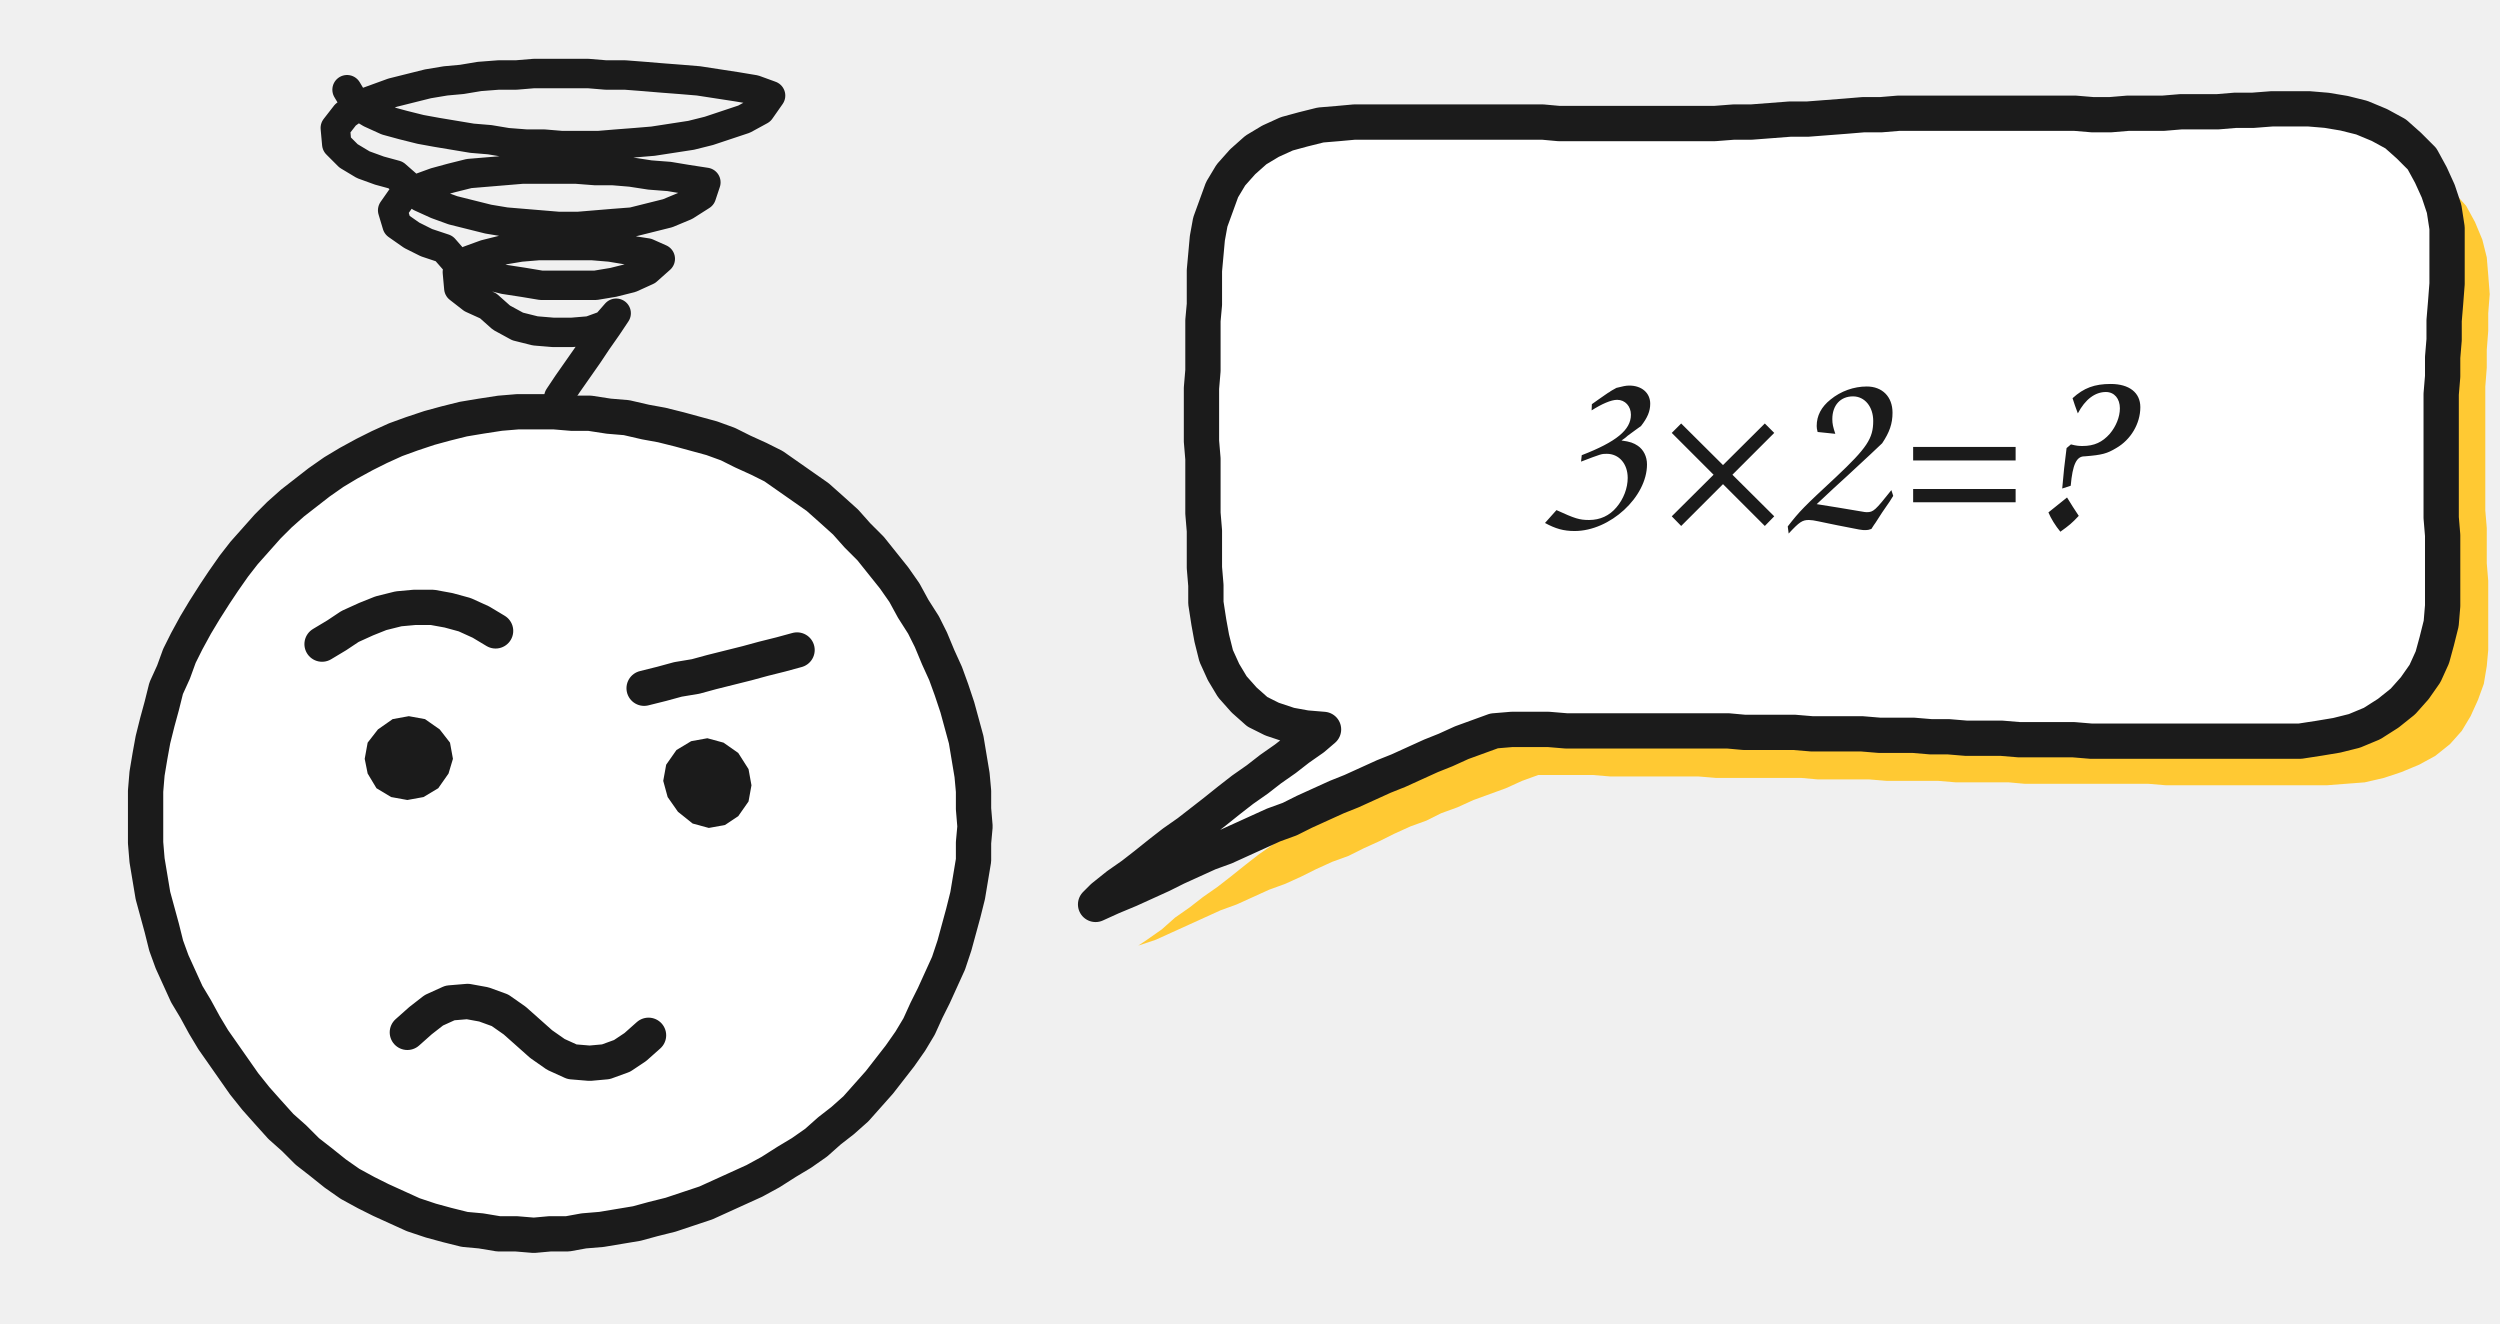
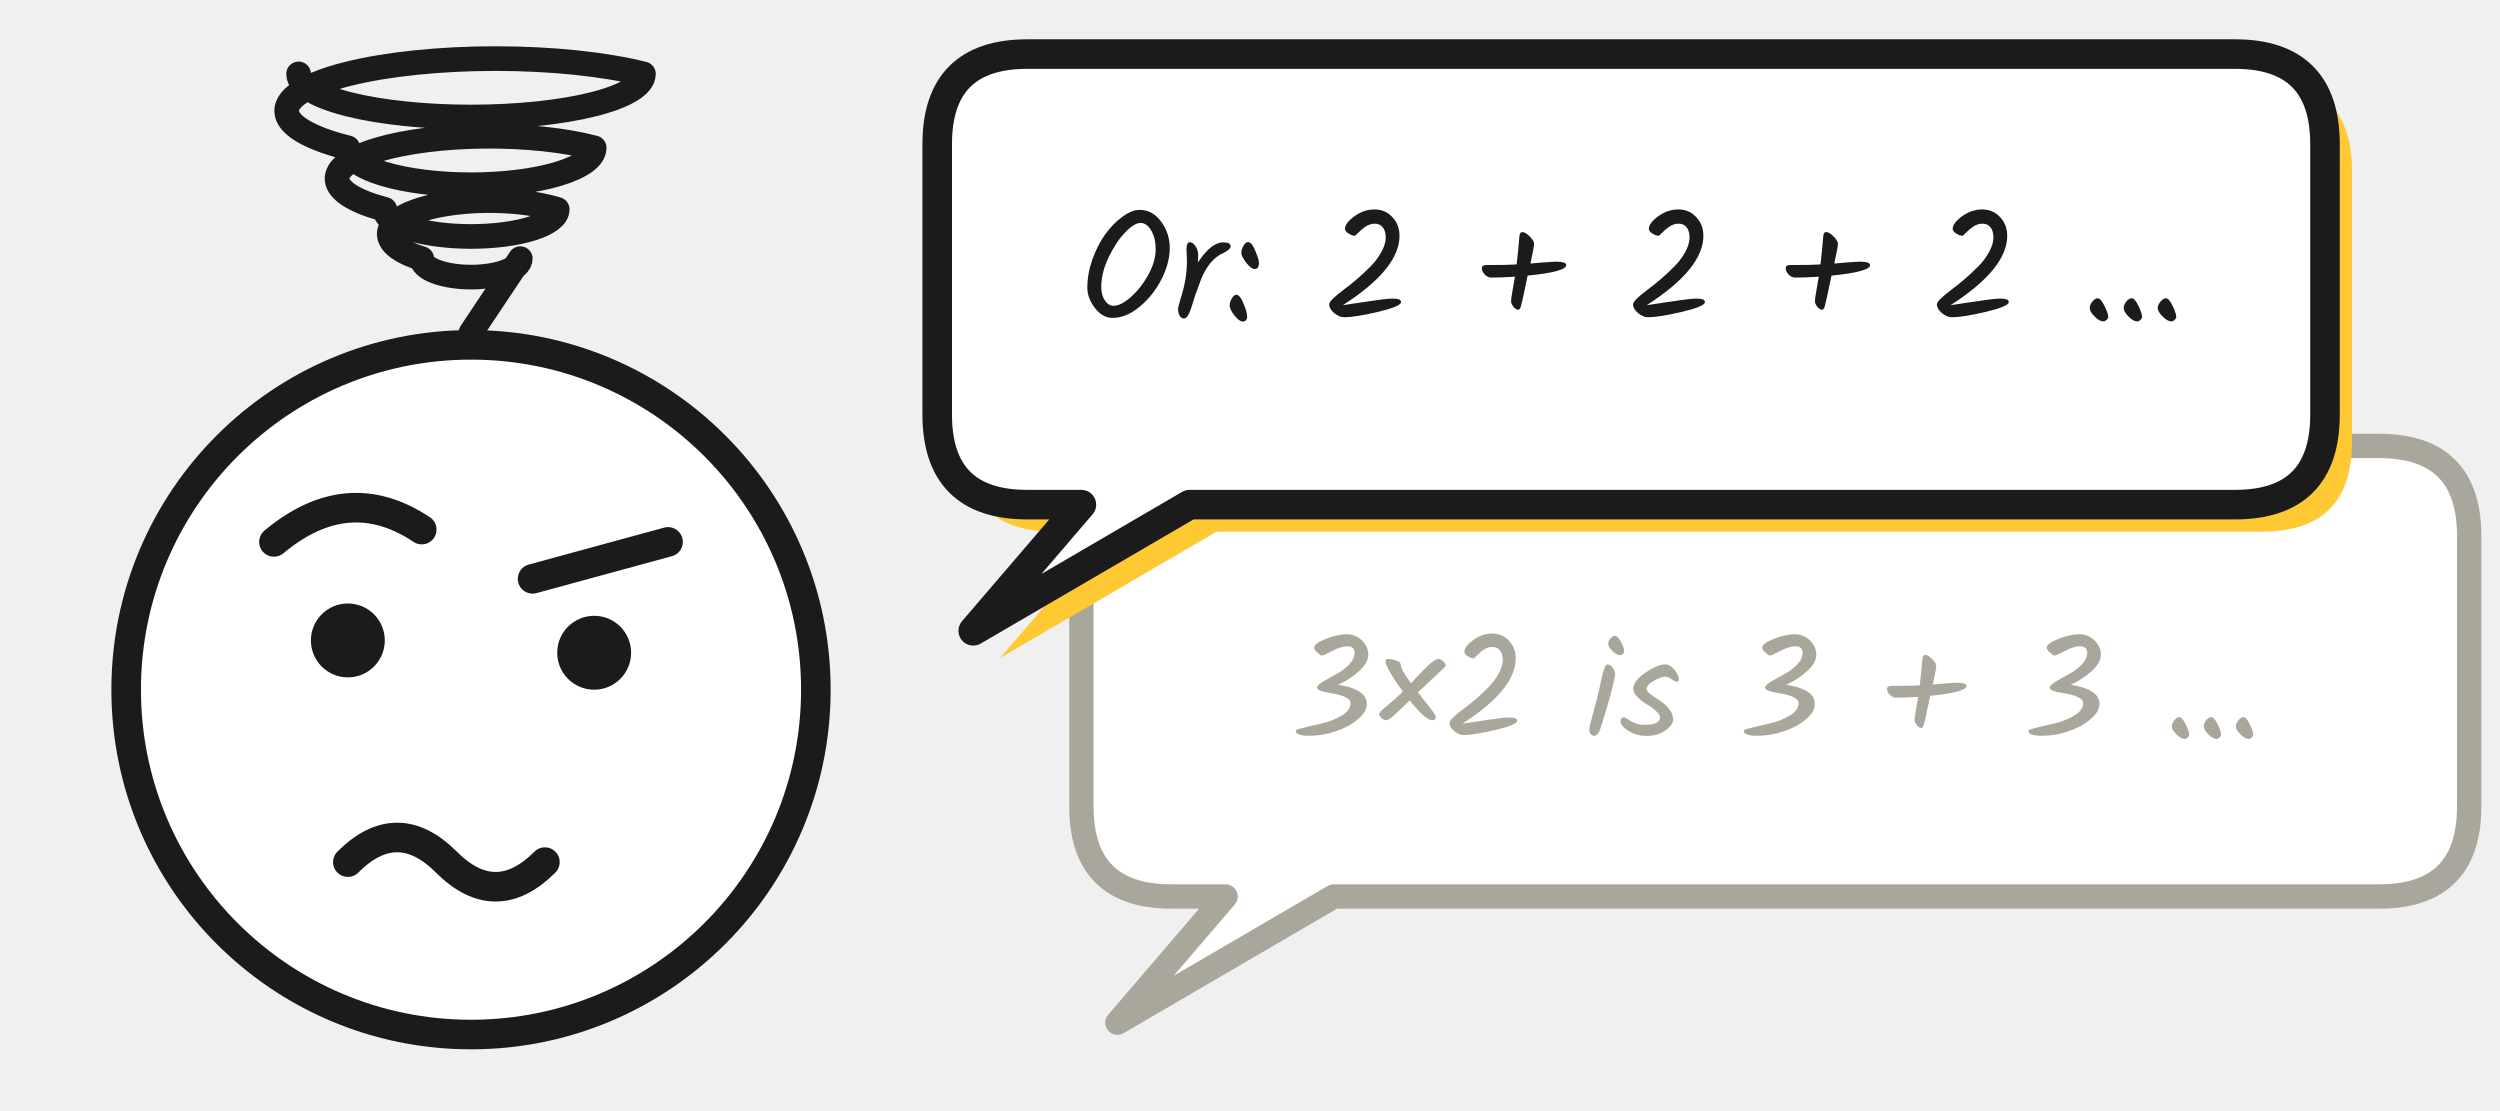
- <svg xmlns="http://www.w3.org/2000/svg" viewBox="0 0 170 90" width="170" height="90">
-   <g>
-     <path fill="none" stroke="#1B1B1B" stroke-width="2" stroke-linecap="round" stroke-linejoin="round" d="M23.6 6.1L24.2 7.1 25.2 7.7 26.3 8.2 27.4 8.5 28.6 8.8 29.7 9 30.9 9.2 32.1 9.4 33.3 9.5 34.5 9.7 35.8 9.8 37 9.8 38.2 9.9 39.5 9.9 40.7 9.9 41.9 9.8 43.2 9.7 44.4 9.6 45.7 9.4 47 9.2 48.2 8.9 49.4 8.5 50.6 8.1 51.7 7.5 52.4 6.5 51.3 6.1 50.1 5.9 48.8 5.7 47.5 5.5 46.3 5.4 45 5.3 43.8 5.2 42.5 5.1 41.2 5.1 40 5 38.8 5 37.5 5 36.3 5 35.1 5.1 33.9 5.1 32.6 5.2 31.4 5.4 30.3 5.5 29.1 5.7 27.9 6 26.7 6.3 25.6 6.7 24.5 7.1 23.5 7.8 22.8 8.7 22.9 9.8 23.7 10.6 24.7 11.2 25.8 11.6 26.9 11.9 27.7 12.6 28.6 13.4 29.7 13.9 30.8 14.3 32 14.6 33.2 14.9 34.4 15.1 35.6 15.2 36.8 15.3 38 15.4 39.3 15.4 40.5 15.3 41.7 15.2 43 15.1 44.2 14.8 45.4 14.5 46.6 14 47.7 13.3 48 12.4 46.7 12.2 45.5 12 44.2 11.9 42.9 11.7 41.7 11.6 40.5 11.6 39.2 11.5 38 11.5 36.8 11.5 35.5 11.5 34.3 11.6 33.1 11.7 31.9 11.8 30.7 12.1 29.6 12.4 28.5 12.8 27.4 13.3 26.7 14.3 27 15.3 28 16 29 16.5 30.2 16.9 30.9 17.7 32 18.3 33.1 18.7 34.3 19 35.6 19.2 36.8 19.4 38 19.4 39.3 19.4 40.5 19.4 41.7 19.2 42.9 18.9 44 18.4 44.9 17.6 44 17.2 42.7 17 41.5 16.8 40.3 16.7 39 16.7 37.8 16.7 36.6 16.7 35.4 16.8 34.2 17 33 17.3 31.9 17.7 31.1 18.5 31.2 19.6 32.1 20.3 33.2 20.8 34.1 21.6 35.2 22.2 36.4 22.5 37.6 22.6 38.9 22.6 40.1 22.5 41.2 22.1 41.9 21.3 41.3 22.2 40.6 23.2 40 24.1 39.3 25.1 38.6 26.1 38 27" />
-     <path fill="#FFFFFF" stroke="#1B1B1B" stroke-width="2.4" stroke-linecap="round" stroke-linejoin="round" d="M66.3 56.2L66.2 57.3 66.2 58.5 66 59.7 65.8 60.9 65.5 62.1 65.2 63.2 64.9 64.3 64.5 65.5 64 66.6 63.5 67.7 63 68.7 62.5 69.8 61.9 70.8 61.2 71.8 60.5 72.7 59.8 73.6 59 74.5 58.2 75.4 57.3 76.2 56.4 76.9 55.5 77.7 54.5 78.4 53.5 79 52.4 79.7 51.3 80.3 50.2 80.8 49.1 81.3 48 81.8 46.8 82.2 45.6 82.6 44.4 82.9 43.3 83.2 42.1 83.4 40.9 83.6 39.7 83.7 38.6 83.9 37.4 83.9 36.3 84 35.1 83.9 33.9 83.9 32.7 83.7 31.6 83.6 30.4 83.3 29.3 83 28.1 82.6 27 82.1 25.9 81.6 24.9 81.1 23.8 80.5 22.8 79.8 21.8 79 20.9 78.3 20 77.4 19.1 76.6 18.2 75.6 17.4 74.7 16.6 73.7 15.9 72.7 15.2 71.7 14.5 70.7 13.9 69.7 13.3 68.6 12.7 67.6 12.2 66.5 11.7 65.4 11.3 64.3 11 63.1 10.7 62 10.4 60.9 10.2 59.7 10 58.5 9.9 57.3 9.9 56.1 9.9 55 9.9 53.8 10 52.6 10.2 51.4 10.4 50.3 10.7 49.1 11 48 11.3 46.8 11.8 45.7 12.2 44.6 12.7 43.6 13.3 42.5 13.9 41.5 14.6 40.4 15.2 39.5 15.9 38.5 16.6 37.6 17.4 36.7 18.2 35.8 19 35 19.9 34.2 20.8 33.5 21.7 32.8 22.7 32.1 23.7 31.5 24.8 30.9 25.8 30.4 26.9 29.9 28 29.5 29.2 29.1 30.3 28.8 31.5 28.5 32.7 28.3 34 28.1 35.2 28 36.4 28 37.7 28 38.9 28.1 40.1 28.1 41.4 28.3 42.6 28.4 43.9 28.7 45 28.9 46.2 29.2 47.3 29.5 48.4 29.8 49.5 30.2 50.5 30.7 51.6 31.2 52.6 31.7 53.6 32.4 54.6 33.1 55.6 33.8 56.5 34.6 57.5 35.5 58.3 36.4 59.2 37.3 60 38.3 60.8 39.3 61.5 40.3 62.1 41.4 62.8 42.5 63.3 43.5 63.8 44.7 64.3 45.8 64.7 46.9 65.1 48.1 65.4 49.2 65.7 50.3 65.9 51.5 66.1 52.7 66.2 53.8 66.2 55Z" />
-     <path fill="none" stroke="#1B1B1B" stroke-width="2.4" stroke-linecap="round" stroke-linejoin="round" d="M21.9 43.8L22.9 43.2 23.8 42.6 24.9 42.1 25.9 41.7 27.1 41.4 28.2 41.3 29.4 41.3 30.5 41.5 31.6 41.8 32.7 42.3 33.7 42.9M43.8 46.8L45 46.5 46.1 46.2 47.3 46 48.4 45.7 49.6 45.4 50.8 45.1 51.9 44.8 53.1 44.5 54.2 44.2" />
-     <path fill="#1B1B1B" d="M30.8 51.6L30.5 52.6 29.8 53.6 28.8 54.2 27.7 54.4 26.6 54.2 25.6 53.6 25 52.6 24.8 51.6 25 50.5 25.7 49.6 26.7 48.9 27.8 48.7 28.9 48.9 29.9 49.6 30.6 50.5Z" />
-     <path fill="#1B1B1B" d="M51.1 53.4L50.9 54.5 50.2 55.5 49.3 56.1 48.2 56.3 47.1 56 46.1 55.2 45.4 54.2 45.1 53.1 45.3 52 46 51 47 50.4 48.1 50.2 49.2 50.5 50.2 51.2 50.9 52.3Z" />
-     <path fill="none" stroke="#1B1B1B" stroke-width="2.4" stroke-linecap="round" stroke-linejoin="round" d="M27.7 70.2L28.6 69.4 29.5 68.7 30.6 68.2 31.8 68.1 32.9 68.3 34 68.7 35 69.4 35.9 70.2 36.8 71 37.8 71.7 38.9 72.2 40.1 72.3 41.2 72.2 42.3 71.8 43.2 71.2 44.1 70.4" />
-     <g transform="translate(3 3)">
-       <path fill="#FFC933" d="M92 8.2L93.1 8.2 94.3 8.2 95.5 8.2 96.7 8.2 97.9 8.2 99 8.2 100.2 8.2 101.4 8.3 102.5 8.3 103.7 8.3 104.9 8.4 106 8.4 107.2 8.5 108.4 8.5 109.5 8.5 110.7 8.5 111.9 8.5 113.2 8.5 114.4 8.4 115.7 8.3 116.9 8.2 118.2 8.2 119.5 8.1 120.7 8 122 7.9 123.2 7.8 124.5 7.7 125.7 7.7 126.9 7.7 128.1 7.7 129.3 7.7 130.4 7.7 131.6 7.7 132.8 7.8 134 7.8 135.2 7.9 136.4 7.9 137.6 7.9 138.8 7.9 140 7.9 141.2 7.9 142.4 7.9 143.6 7.8 144.9 7.8 146.1 7.7 147.3 7.6 148.5 7.6 149.8 7.5 151 7.5 152.3 7.4 153.5 7.4 154.7 7.4 156 7.4 157.2 7.4 158.4 7.5 159.6 7.8 160.8 8.1 161.9 8.6 163 9.2 163.9 10.1 164.7 11 165.3 12.1 165.8 13.3 166.1 14.5 166.2 15.7 166.3 17 166.2 18.3 166.2 19.5 166.1 20.8 166.1 22 166 23.3 166 24.5 166 25.7 166 26.9 166 28.1 166 29.3 166 30.5 166 31.7 166.1 32.9 166.1 34.1 166.1 35.3 166.2 36.5 166.2 37.6 166.2 38.8 166.2 40 166.2 41.2 166.1 42.3 165.9 43.5 165.5 44.6 165 45.7 164.4 46.7 163.6 47.6 162.6 48.4 161.5 49 160.3 49.5 159.1 49.9 157.8 50.2 156.5 50.3 155.2 50.4 154 50.4 152.7 50.4 151.5 50.4 150.3 50.4 149.1 50.4 147.9 50.4 146.7 50.4 145.5 50.4 144.3 50.4 143.1 50.3 141.9 50.3 140.7 50.3 139.5 50.3 138.3 50.3 137.1 50.3 135.9 50.3 134.7 50.3 133.6 50.2 132.4 50.2 131.2 50.2 130 50.2 128.8 50.1 127.6 50.1 126.4 50.1 125.3 50.1 124.1 50 122.9 50 121.8 50 120.6 50 119.5 49.9 118.3 49.9 117.2 49.9 116 49.9 114.9 49.9 113.7 49.9 112.5 49.8 111.3 49.8 110.1 49.8 108.9 49.8 107.7 49.8 106.5 49.8 105.3 49.7 104 49.7 102.8 49.7 101.6 49.7 100.5 50.1 99.4 50.6 98.3 51 97.2 51.4 96.1 51.9 95 52.3 94 52.8 92.9 53.2 91.8 53.7 90.8 54.2 89.7 54.7 88.7 55.2 87.6 55.6 86.5 56.1 85.5 56.6 84.4 57.1 83.3 57.5 82.2 58 81.1 58.5 80 58.9 78.9 59.4 77.8 59.9 76.7 60.4 75.6 60.9 74.4 61.3 75 60.9 76 60.2 76.9 59.4 77.9 58.7 78.8 58 79.8 57.3 80.7 56.6 81.7 55.8 82.6 55.1 83.6 54.4 84.5 53.7 85.5 53 86.4 52.2 87.3 51.5 88.3 50.8 89.2 50.1 89.9 49.5 88.8 49.4 87.6 49.2 86.5 48.8 85.5 48.3 84.6 47.5 83.8 46.6 83.2 45.6 82.8 44.5 82.5 43.4 82.2 42.2 82.1 41.1 82 39.8 82 38.6 81.9 37.4 81.9 36.2 81.9 35 81.8 33.7 81.8 32.5 81.8 31.3 81.8 30.1 81.8 28.9 81.8 27.6 81.8 26.4 81.8 25.2 81.8 24 81.8 22.9 81.8 21.7 81.8 20.5 81.8 19.4 81.8 18.3 81.9 17.1 82 16 82.2 14.9 82.5 13.8 83 12.8 83.6 11.8 84.4 10.9 85.3 10.1 86.3 9.5 87.4 9 88.5 8.6 89.6 8.4 90.8 8.2Z" />
-     </g>
-     <path fill="#FFFFFF" stroke="#1B1B1B" stroke-width="2.4" stroke-linecap="round" stroke-linejoin="round" d="M92.1 8.3L93.3 8.3 94.4 8.3 95.6 8.3 96.7 8.3 97.9 8.3 99.1 8.3 100.3 8.3 101.4 8.3 102.6 8.3 103.7 8.3 104.9 8.3 106 8.4 107.2 8.4 108.3 8.4 109.4 8.4 110.6 8.4 111.8 8.4 113 8.4 114.2 8.4 115.4 8.4 116.6 8.4 117.9 8.3 119.1 8.3 120.4 8.2 121.7 8.1 122.9 8.1 124.2 8 125.5 7.9 126.7 7.8 127.9 7.8 129.1 7.7 130.3 7.7 131.5 7.7 132.7 7.7 133.9 7.7 135.1 7.7 136.3 7.7 137.5 7.7 138.7 7.7 139.9 7.7 141.1 7.7 142.3 7.8 143.5 7.8 144.7 7.7 145.9 7.7 147.1 7.7 148.3 7.6 149.5 7.6 150.8 7.6 152 7.5 153.2 7.5 154.5 7.4 155.7 7.4 157 7.4 158.2 7.5 159.4 7.7 160.6 8 161.8 8.5 162.9 9.1 163.8 9.9 164.7 10.8 165.3 11.9 165.8 13 166.2 14.2 166.4 15.5 166.4 16.8 166.4 18 166.4 19.3 166.3 20.6 166.2 21.8 166.2 23.1 166.1 24.3 166.1 25.6 166 26.8 166 28 166 29.2 166 30.4 166 31.6 166 32.8 166 34 166 35.2 166.1 36.4 166.1 37.7 166.1 38.9 166.1 40 166.1 41.2 166 42.4 165.7 43.6 165.4 44.7 164.9 45.8 164.2 46.8 163.4 47.7 162.4 48.5 161.3 49.2 160.1 49.7 158.9 50 157.7 50.2 156.4 50.4 155.2 50.4 154 50.4 152.8 50.4 151.6 50.4 150.4 50.4 149.2 50.4 148.1 50.4 146.9 50.4 145.7 50.4 144.5 50.4 143.4 50.4 142.2 50.4 141 50.3 139.8 50.3 138.5 50.3 137.3 50.3 136.1 50.2 134.9 50.2 133.7 50.2 132.5 50.1 131.3 50.1 130.1 50 128.9 50 127.8 50 126.6 49.9 125.4 49.9 124.3 49.9 123.2 49.9 122 49.8 120.9 49.8 119.8 49.8 118.6 49.8 117.5 49.7 116.3 49.7 115.1 49.7 113.9 49.7 112.7 49.7 111.5 49.7 110.2 49.7 109 49.7 107.8 49.7 106.5 49.7 105.3 49.6 104.1 49.6 102.8 49.6 101.6 49.7 100.5 50.1 99.4 50.5 98.3 51 97.3 51.4 96.2 51.9 95.1 52.4 94.1 52.8 93 53.3 91.9 53.8 90.9 54.2 89.8 54.7 88.7 55.2 87.7 55.7 86.6 56.1 85.5 56.6 84.4 57.1 83.3 57.6 82.2 58 81.1 58.5 80 59 79 59.5 77.9 60 76.8 60.5 75.6 61 74.5 61.5 75 61 76 60.2 77 59.5 77.9 58.8 78.9 58 79.8 57.3 80.8 56.6 81.7 55.9 82.6 55.2 83.6 54.4 84.5 53.7 85.5 53 86.4 52.3 87.4 51.6 88.3 50.9 89.3 50.2 90 49.6 88.8 49.5 87.7 49.3 86.5 48.9 85.5 48.4 84.6 47.6 83.8 46.7 83.2 45.7 82.7 44.6 82.4 43.4 82.2 42.3 82 41 82 39.8 81.9 38.6 81.9 37.4 81.9 36.1 81.8 34.9 81.8 33.7 81.8 32.4 81.8 31.2 81.7 30 81.7 28.8 81.7 27.6 81.7 26.4 81.8 25.2 81.8 24.1 81.8 22.9 81.8 21.8 81.9 20.7 81.9 19.5 81.9 18.4 82 17.3 82.1 16.2 82.3 15.1 82.7 14 83.1 12.9 83.7 11.9 84.5 11 85.4 10.2 86.4 9.6 87.5 9.1 88.6 8.8 89.8 8.5 91 8.4Z" />
-   </g>
-   <text x="124" y="36" text-anchor="middle" fill="#1B1B1B" style="font-family: 'Segoe Print', 'Bradley Hand', 'Marker Felt', 'Comic Sans MS', cursive; font-size: 17px;">3×2=?</text>
+ <svg xmlns="http://www.w3.org/2000/svg" width="430" height="191" viewBox="0 0 430 191" fill="none">
+   <path d="M51.357 12.71C51.357 14.677 54.482 16.563 60.044 17.953C65.605 19.343 73.148 20.125 81.014 20.125C88.879 20.125 96.423 19.343 101.984 17.953C107.546 16.563 110.671 14.677 110.671 12.71C103.929 11.025 94.785 10.078 85.251 10.078C75.716 10.078 66.572 11.025 59.831 12.71C53.089 14.396 49.301 16.682 49.301 19.066C49.301 21.449 53.089 23.735 59.831 25.421C59.831 27.106 62.062 28.722 66.035 29.914C70.008 31.106 75.396 31.776 81.014 31.776C86.632 31.776 92.02 31.106 95.993 29.914C99.965 28.722 102.197 27.106 102.197 25.421C99.694 24.764 96.749 24.25 93.531 23.91C90.313 23.569 86.885 23.408 83.442 23.435C76.49 23.49 69.902 24.31 65.126 25.715C60.351 27.119 57.78 28.993 57.978 30.924C58.177 32.855 61.129 34.686 66.186 36.012C66.186 37.248 67.748 38.434 70.529 39.307C73.309 40.181 77.081 40.672 81.014 40.672C84.947 40.672 88.718 40.181 91.499 39.307C94.28 38.434 95.842 37.248 95.842 36.012C92.471 34.982 88.011 34.441 83.442 34.507C78.874 34.573 74.571 35.242 71.481 36.365C68.391 37.489 66.767 38.976 66.966 40.498C67.164 42.021 69.17 43.456 72.541 44.486C72.541 45.328 73.433 46.136 75.022 46.732C76.611 47.328 78.767 47.663 81.014 47.663C83.261 47.663 85.416 47.328 87.005 46.732C88.594 46.136 89.487 45.328 89.487 44.486C86.663 48.722 83.838 52.959 81.014 57.196" stroke="#1B1B1B" stroke-width="4.239" stroke-linecap="round" stroke-linejoin="round" />
+   <path d="M81.013 177.94C113.771 177.94 140.327 151.385 140.327 118.627C140.327 85.869 113.771 59.313 81.013 59.313C48.256 59.313 21.7 85.869 21.7 118.627C21.7 151.385 48.256 177.94 81.013 177.94Z" fill="white" stroke="#1B1B1B" stroke-width="5.087" stroke-linecap="round" stroke-linejoin="round" />
+   <path d="M47.12 93.207C55.594 86.145 64.067 85.439 72.54 91.088M91.605 99.561L114.907 93.207" stroke="#1B1B1B" stroke-width="5.087" stroke-linecap="round" stroke-linejoin="round" />
+   <path d="M59.83 116.509C63.34 116.509 66.185 113.664 66.185 110.154C66.185 106.644 63.34 103.799 59.83 103.799C56.32 103.799 53.475 106.644 53.475 110.154C53.475 113.664 56.32 116.509 59.83 116.509Z" fill="#1B1B1B" />
+   <path d="M102.197 118.628C105.707 118.628 108.552 115.783 108.552 112.273C108.552 108.763 105.707 105.918 102.197 105.918C98.687 105.918 95.842 108.763 95.842 112.273C95.842 115.783 98.687 118.628 102.197 118.628Z" fill="#1B1B1B" />
+   <path d="M59.83 148.284C65.479 142.635 71.128 142.635 76.777 148.284C82.426 153.932 88.075 153.932 93.724 148.284" stroke="#1B1B1B" stroke-width="5.087" stroke-linecap="round" stroke-linejoin="round" />
+   <path d="M201.5 76.7H409.2C419.533 76.7 424.7 81.867 424.7 92.2V138.7C424.7 149.034 419.533 154.2 409.2 154.2H229.4L192.2 175.9L210.8 154.2H201.5C191.167 154.2 186 149.034 186 138.7V92.2C186 81.867 191.167 76.7 201.5 76.7Z" fill="white" stroke="#A9A69C" stroke-width="4.185" stroke-linejoin="round" />
+   <path d="M230.16 117.799C231.664 117.997 232.863 118.369 233.756 118.915C234.649 119.461 235.095 120.188 235.095 121.097C235.095 121.99 234.566 122.875 233.508 123.751C232.466 124.627 231.193 125.313 229.689 125.809C228.201 126.305 226.688 126.553 225.15 126.553C223.629 126.553 222.869 126.272 222.869 125.71C222.869 125.561 223.356 125.371 224.332 125.14C225.324 124.892 226.407 124.636 227.581 124.371C228.754 124.09 229.829 123.652 230.805 123.057C231.797 122.445 232.293 121.742 232.293 120.949C232.293 120.519 231.995 120.172 231.4 119.907C230.805 119.626 230.143 119.428 229.416 119.312C227.498 119.031 226.539 118.7 226.539 118.32C226.539 118.188 226.564 118.088 226.613 118.022C226.746 117.791 227.167 117.468 227.878 117.055C228.589 116.642 229.308 116.237 230.036 115.84C230.78 115.443 231.458 114.922 232.069 114.277C232.681 113.633 232.987 112.98 232.987 112.318C232.987 111.541 232.565 111.153 231.722 111.153C231.044 111.153 230.185 111.425 229.143 111.971C228.101 112.5 227.506 112.765 227.357 112.765C227.225 112.765 226.969 112.591 226.589 112.244C226.208 111.88 226.018 111.607 226.018 111.425C226.018 110.929 226.688 110.417 228.027 109.888C229.383 109.359 230.581 109.094 231.623 109.094C232.665 109.094 233.541 109.45 234.252 110.161C234.979 110.872 235.343 111.69 235.343 112.616C235.343 113.525 234.822 114.459 233.781 115.418C232.739 116.361 231.532 117.154 230.16 117.799ZM248.668 114.451C248.668 114.55 248.453 114.806 248.023 115.22C247.593 115.617 246.94 116.22 246.064 117.03C245.204 117.824 244.477 118.51 243.881 119.089C244.113 119.386 244.41 119.766 244.774 120.229C245.138 120.676 245.427 121.04 245.642 121.321C245.857 121.602 246.08 121.891 246.312 122.189C246.742 122.767 246.957 123.148 246.957 123.329C246.957 123.693 246.75 123.875 246.337 123.875C245.576 123.875 244.286 122.742 242.468 120.477C240.566 122.329 239.45 123.362 239.12 123.577C238.806 123.776 238.549 123.875 238.351 123.875C238.153 123.875 237.913 123.751 237.632 123.503C237.351 123.238 237.21 123.024 237.21 122.858C237.21 122.676 237.367 122.445 237.681 122.164C238.012 121.866 238.541 121.412 239.269 120.8C240.013 120.172 240.69 119.56 241.302 118.965C240.459 117.824 239.748 116.757 239.169 115.765C238.591 114.773 238.301 114.12 238.301 113.806C238.301 113.492 238.45 113.335 238.748 113.335C239.211 113.335 239.69 113.434 240.186 113.633C240.682 113.814 240.93 114.038 240.93 114.302C240.93 114.864 241.517 115.939 242.691 117.526C244.51 115.542 245.717 114.327 246.312 113.881C246.791 113.517 247.155 113.335 247.403 113.335C247.651 113.335 247.924 113.467 248.221 113.732C248.519 113.98 248.668 114.22 248.668 114.451ZM254.032 124.098C255.321 123.9 256.445 123.734 257.404 123.602C258.38 123.47 259.091 123.404 259.537 123.404C260 123.404 260.347 123.445 260.579 123.528C260.827 123.594 260.951 123.743 260.951 123.974C260.951 124.437 259.702 124.966 257.206 125.561C254.726 126.14 252.907 126.429 251.75 126.429C251.237 126.429 250.7 126.206 250.138 125.76C249.592 125.297 249.32 124.817 249.32 124.321C249.32 123.925 250.113 123.131 251.7 121.941C253.188 120.849 254.652 119.576 256.09 118.121C256.768 117.427 257.33 116.666 257.776 115.84C258.239 114.997 258.471 114.228 258.471 113.533C258.471 112.822 258.314 112.269 258 111.872C257.685 111.475 257.256 111.277 256.71 111.277C256.164 111.277 255.652 111.442 255.172 111.773C254.693 112.103 254.304 112.434 254.007 112.765C253.709 113.079 253.519 113.236 253.436 113.236C253.155 113.236 252.825 113.112 252.444 112.864C252.064 112.616 251.874 112.368 251.874 112.12C251.874 111.508 252.378 110.83 253.387 110.086C254.412 109.342 255.503 108.97 256.66 108.97C257.818 108.97 258.777 109.384 259.537 110.21C260.314 111.02 260.703 112.029 260.703 113.236C260.703 116.807 257.644 120.552 251.527 124.47C251.924 124.421 252.758 124.297 254.032 124.098ZM276.61 110.756C276.61 110.425 276.742 110.111 277.007 109.813C277.271 109.516 277.536 109.367 277.8 109.367C278.081 109.367 278.412 109.706 278.792 110.384C279.173 111.045 279.363 111.599 279.363 112.045C279.363 112.211 279.288 112.36 279.14 112.492C278.991 112.624 278.834 112.69 278.668 112.69C278.272 112.69 277.825 112.45 277.329 111.971C276.85 111.492 276.61 111.086 276.61 110.756ZM276.486 114.277C276.8 114.277 277.098 114.468 277.379 114.848C277.66 115.228 277.8 115.6 277.8 115.964C277.8 116.328 277.561 117.419 277.081 119.237C276.602 121.04 275.998 123.065 275.271 125.313C274.99 126.14 274.634 126.553 274.204 126.553C273.973 126.553 273.775 126.462 273.609 126.281C273.444 126.082 273.361 125.867 273.361 125.636C273.361 125.388 273.419 125.008 273.535 124.495C273.667 123.966 273.849 123.272 274.08 122.412C274.328 121.536 274.519 120.825 274.651 120.279C274.8 119.733 274.948 119.122 275.097 118.444C275.246 117.749 275.362 117.196 275.444 116.782C275.544 116.352 275.651 115.922 275.767 115.493C275.998 114.682 276.238 114.277 276.486 114.277ZM286.438 114.277C287 114.277 287.529 114.592 288.025 115.22C288.521 115.832 288.769 116.369 288.769 116.832C288.769 117.113 288.637 117.253 288.372 117.253C288.19 117.253 287.909 117.113 287.529 116.832C287.149 116.534 286.76 116.385 286.363 116.385C285.967 116.385 285.338 116.617 284.479 117.08C283.635 117.543 283.214 118.03 283.214 118.543C283.214 118.923 283.974 119.576 285.495 120.502C286.074 120.866 286.595 121.337 287.058 121.916C287.537 122.478 287.777 123.09 287.777 123.751C287.777 124.396 287.322 125.032 286.413 125.661C285.52 126.272 284.47 126.578 283.263 126.578C282.073 126.578 281.015 126.289 280.089 125.71C279.18 125.132 278.725 124.586 278.725 124.073C278.725 123.858 278.775 123.693 278.874 123.577C278.99 123.445 279.13 123.379 279.295 123.379C279.461 123.379 279.692 123.486 279.99 123.701C280.883 124.346 281.808 124.669 282.767 124.669C283.743 124.669 284.446 124.561 284.875 124.346C285.305 124.115 285.52 123.817 285.52 123.453C285.52 123.073 285.28 122.676 284.801 122.263C284.322 121.833 283.792 121.453 283.214 121.122C282.652 120.792 282.131 120.386 281.651 119.907C281.172 119.428 280.932 118.94 280.932 118.444C280.932 117.568 281.618 116.658 282.991 115.716C284.379 114.757 285.528 114.277 286.438 114.277ZM307.224 117.799C308.728 117.997 309.927 118.369 310.82 118.915C311.713 119.461 312.159 120.188 312.159 121.097C312.159 121.99 311.63 122.875 310.572 123.751C309.53 124.627 308.257 125.313 306.753 125.809C305.265 126.305 303.752 126.553 302.214 126.553C300.693 126.553 299.933 126.272 299.933 125.71C299.933 125.561 300.42 125.371 301.396 125.14C302.388 124.892 303.471 124.636 304.645 124.371C305.819 124.09 306.893 123.652 307.869 123.057C308.861 122.445 309.357 121.742 309.357 120.949C309.357 120.519 309.059 120.172 308.464 119.907C307.869 119.626 307.207 119.428 306.48 119.312C304.562 119.031 303.603 118.7 303.603 118.32C303.603 118.188 303.628 118.088 303.677 118.022C303.81 117.791 304.231 117.468 304.942 117.055C305.653 116.642 306.372 116.237 307.1 115.84C307.844 115.443 308.522 114.922 309.133 114.277C309.745 113.633 310.051 112.98 310.051 112.318C310.051 111.541 309.629 111.153 308.786 111.153C308.108 111.153 307.249 111.425 306.207 111.971C305.165 112.5 304.57 112.765 304.421 112.765C304.289 112.765 304.033 112.591 303.653 112.244C303.272 111.88 303.082 111.607 303.082 111.425C303.082 110.929 303.752 110.417 305.091 109.888C306.447 109.359 307.645 109.094 308.687 109.094C309.729 109.094 310.605 109.45 311.316 110.161C312.043 110.872 312.407 111.69 312.407 112.616C312.407 113.525 311.886 114.459 310.845 115.418C309.803 116.361 308.596 117.154 307.224 117.799ZM338.24 117.973C338.24 118.7 336.157 119.27 331.991 119.684C331.379 122.643 331.015 124.305 330.899 124.669C330.784 125.032 330.635 125.214 330.453 125.214C330.221 125.214 329.973 125.057 329.709 124.743C329.444 124.412 329.312 124.123 329.312 123.875C329.312 123.61 329.337 123.338 329.387 123.057C329.436 122.759 329.511 122.313 329.61 121.717C329.725 121.106 329.833 120.486 329.932 119.857C328.51 119.957 327.237 120.006 326.113 120.006C325.716 120.006 325.361 119.841 325.047 119.51C324.732 119.18 324.575 118.841 324.575 118.493C324.575 118.146 324.807 117.973 325.27 117.973C327.717 117.973 329.362 117.94 330.205 117.873C330.354 116.633 330.503 115.137 330.651 113.385C330.668 112.889 330.833 112.641 331.147 112.641C331.461 112.641 331.85 112.872 332.313 113.335C332.792 113.798 333.032 114.203 333.032 114.55C333.032 114.881 332.834 115.939 332.437 117.725C334.785 117.526 336.149 117.427 336.529 117.427C337.67 117.427 338.24 117.609 338.24 117.973ZM356.17 117.799C357.674 117.997 358.873 118.369 359.766 118.915C360.659 119.461 361.105 120.188 361.105 121.097C361.105 121.99 360.576 122.875 359.518 123.751C358.476 124.627 357.203 125.313 355.699 125.809C354.211 126.305 352.698 126.553 351.16 126.553C349.639 126.553 348.879 126.272 348.879 125.71C348.879 125.561 349.366 125.371 350.342 125.14C351.334 124.892 352.417 124.636 353.591 124.371C354.765 124.09 355.839 123.652 356.815 123.057C357.807 122.445 358.303 121.742 358.303 120.949C358.303 120.519 358.005 120.172 357.41 119.907C356.815 119.626 356.153 119.428 355.426 119.312C353.508 119.031 352.549 118.7 352.549 118.32C352.549 118.188 352.574 118.088 352.624 118.022C352.756 117.791 353.177 117.468 353.888 117.055C354.599 116.642 355.318 116.237 356.046 115.84C356.79 115.443 357.468 114.922 358.08 114.277C358.691 113.633 358.997 112.98 358.997 112.318C358.997 111.541 358.576 111.153 357.732 111.153C357.054 111.153 356.195 111.425 355.153 111.971C354.112 112.5 353.516 112.765 353.368 112.765C353.235 112.765 352.979 112.591 352.599 112.244C352.218 111.88 352.028 111.607 352.028 111.425C352.028 110.929 352.698 110.417 354.037 109.888C355.393 109.359 356.592 109.094 357.633 109.094C358.675 109.094 359.551 109.45 360.262 110.161C360.989 110.872 361.353 111.69 361.353 112.616C361.353 113.525 360.832 114.459 359.791 115.418C358.749 116.361 357.542 117.154 356.17 117.799ZM386.765 127.099C386.351 127.099 385.88 126.834 385.351 126.305C384.822 125.76 384.557 125.313 384.557 124.966C384.557 124.602 384.706 124.247 385.004 123.9C385.301 123.536 385.599 123.354 385.897 123.354C386.211 123.354 386.566 123.759 386.963 124.569C387.36 125.38 387.558 125.991 387.558 126.405C387.558 126.537 387.467 126.686 387.285 126.851C387.12 127.016 386.946 127.099 386.765 127.099ZM381.234 127.099C380.821 127.099 380.35 126.834 379.821 126.305C379.308 125.76 379.052 125.305 379.052 124.941C379.052 124.578 379.192 124.222 379.473 123.875C379.754 123.528 380.052 123.354 380.366 123.354C380.68 123.354 381.036 123.759 381.433 124.569C381.829 125.38 382.028 125.991 382.028 126.405C382.028 126.537 381.937 126.686 381.755 126.851C381.59 127.016 381.416 127.099 381.234 127.099ZM375.753 127.099C375.34 127.099 374.869 126.834 374.34 126.305C373.811 125.76 373.546 125.313 373.546 124.966C373.546 124.602 373.687 124.247 373.968 123.9C374.265 123.536 374.563 123.354 374.861 123.354C375.175 123.354 375.53 123.759 375.927 124.569C376.34 125.38 376.547 125.991 376.547 126.405C376.547 126.537 376.456 126.686 376.274 126.851C376.092 127.016 375.919 127.099 375.753 127.099Z" fill="#A9A69C" />
+   <path d="M181.35 13.95H389.05C399.383 13.95 404.55 19.117 404.55 29.45V75.95C404.55 86.284 399.383 91.45 389.05 91.45H209.25L172.05 113.15L190.65 91.45H181.35C171.017 91.45 165.85 86.284 165.85 75.95V29.45C165.85 19.117 171.017 13.95 181.35 13.95Z" fill="#FFC933" />
+   <path d="M176.7 9.3H384.4C394.733 9.3 399.9 14.466 399.9 24.8V71.3C399.9 81.633 394.733 86.8 384.4 86.8H204.6L167.4 108.5L186 86.8H176.7C166.367 86.8 161.2 81.633 161.2 71.3V24.8C161.2 14.466 166.367 9.3 176.7 9.3Z" fill="white" stroke="#1B1B1B" stroke-width="5.084" stroke-linejoin="round" />
+   <path d="M194.556 51.041C195.716 50.004 196.708 48.731 197.534 47.22C198.36 45.692 198.772 44.251 198.772 42.899C198.772 41.546 198.509 40.448 197.982 39.605C197.472 38.762 196.866 38.34 196.164 38.34C195.461 38.34 194.583 38.885 193.529 39.974C192.475 41.063 191.526 42.495 190.683 44.269C189.84 46.026 189.418 47.712 189.418 49.328C189.418 50.294 189.629 51.085 190.05 51.7C190.472 52.297 190.964 52.595 191.526 52.595C192.404 52.595 193.414 52.077 194.556 51.041ZM191.368 54.677C190.209 54.677 189.19 54.106 188.311 52.964C187.451 51.822 187.02 50.663 187.02 49.486C187.02 47.888 187.31 46.263 187.89 44.611C188.487 42.96 189.225 41.52 190.103 40.29C190.999 39.06 191.983 38.059 193.054 37.286C194.126 36.495 195.118 36.1 196.032 36.1C197.508 36.1 198.737 36.777 199.721 38.129C200.705 39.464 201.197 40.975 201.197 42.661C201.197 44.348 200.731 46.122 199.8 47.984C198.869 49.829 197.622 51.41 196.058 52.727C194.512 54.027 192.949 54.677 191.368 54.677ZM204.155 44.875L204.076 42.899C204.076 42.073 204.269 41.66 204.656 41.66C204.99 41.66 205.306 41.88 205.604 42.319C205.921 42.74 206.079 43.25 206.079 43.847C206.079 44.427 206.061 44.866 206.026 45.165C207.554 42.846 209.004 41.687 210.374 41.687C211.234 41.687 211.665 41.897 211.665 42.319C211.665 42.53 211.568 42.723 211.375 42.899C211.182 43.074 210.874 43.276 210.453 43.505C209.522 43.909 208.731 44.532 208.081 45.376C207.449 46.201 206.931 47.141 206.527 48.195C206.123 49.249 205.798 50.136 205.552 50.856C205.323 51.577 205.148 52.139 205.025 52.543C204.902 52.947 204.761 53.342 204.603 53.728C204.322 54.431 203.997 54.782 203.628 54.782C203.329 54.782 203.084 54.616 202.89 54.282C202.715 53.931 202.627 53.597 202.627 53.281C202.627 52.947 202.776 52.297 203.075 51.331C203.795 49.117 204.155 46.965 204.155 44.875ZM215.803 46.271C215.399 46.271 214.916 45.911 214.354 45.191C213.792 44.471 213.511 43.909 213.511 43.505C213.511 43.083 213.634 42.67 213.88 42.266C214.143 41.845 214.398 41.634 214.644 41.634C215.083 41.634 215.505 42.135 215.909 43.136C216.33 44.137 216.541 44.831 216.541 45.217C216.541 45.92 216.295 46.271 215.803 46.271ZM213.774 55.309C213.37 55.309 212.887 54.958 212.325 54.255C211.781 53.553 211.508 52.991 211.508 52.569C211.508 52.148 211.631 51.735 211.877 51.331C212.123 50.909 212.378 50.698 212.641 50.698C213.063 50.698 213.476 51.199 213.88 52.2C214.301 53.184 214.512 53.966 214.512 54.545C214.512 54.739 214.442 54.914 214.301 55.072C214.161 55.23 213.985 55.309 213.774 55.309ZM233.628 52.095C234.998 51.884 236.193 51.708 237.212 51.568C238.248 51.427 239.003 51.357 239.478 51.357C239.97 51.357 240.338 51.401 240.584 51.489C240.848 51.559 240.98 51.717 240.98 51.963C240.98 52.455 239.653 53.017 237.001 53.649C234.366 54.264 232.433 54.572 231.204 54.572C230.659 54.572 230.088 54.334 229.491 53.86C228.911 53.368 228.622 52.859 228.622 52.332C228.622 51.91 229.465 51.067 231.151 49.802C232.732 48.643 234.287 47.29 235.815 45.744C236.535 45.007 237.133 44.199 237.607 43.32C238.099 42.424 238.345 41.608 238.345 40.87C238.345 40.114 238.178 39.526 237.844 39.104C237.51 38.683 237.054 38.472 236.474 38.472C235.894 38.472 235.35 38.648 234.84 38.999C234.331 39.35 233.918 39.702 233.602 40.053C233.285 40.387 233.083 40.553 232.996 40.553C232.697 40.553 232.346 40.422 231.942 40.158C231.538 39.895 231.336 39.631 231.336 39.368C231.336 38.718 231.871 37.998 232.943 37.207C234.032 36.416 235.191 36.021 236.421 36.021C237.651 36.021 238.67 36.46 239.478 37.339C240.303 38.2 240.716 39.271 240.716 40.553C240.716 44.348 237.466 48.327 230.967 52.49C231.388 52.437 232.275 52.306 233.628 52.095ZM269.396 45.586C269.396 46.359 267.183 46.965 262.756 47.404C262.106 50.549 261.719 52.314 261.596 52.701C261.474 53.087 261.315 53.281 261.122 53.281C260.876 53.281 260.613 53.114 260.332 52.78C260.051 52.428 259.91 52.121 259.91 51.858C259.91 51.577 259.936 51.287 259.989 50.988C260.042 50.672 260.121 50.197 260.226 49.565C260.349 48.915 260.463 48.256 260.569 47.589C259.058 47.694 257.705 47.747 256.511 47.747C256.089 47.747 255.712 47.571 255.378 47.22C255.044 46.869 254.877 46.508 254.877 46.14C254.877 45.771 255.123 45.586 255.615 45.586C258.215 45.586 259.963 45.551 260.859 45.481C261.017 44.163 261.175 42.574 261.333 40.712C261.351 40.185 261.526 39.921 261.86 39.921C262.194 39.921 262.607 40.167 263.098 40.659C263.608 41.151 263.863 41.581 263.863 41.95C263.863 42.301 263.652 43.426 263.23 45.323C265.725 45.112 267.174 45.007 267.578 45.007C268.79 45.007 269.396 45.2 269.396 45.586ZM285.891 52.095C287.261 51.884 288.455 51.708 289.474 51.568C290.511 51.427 291.266 51.357 291.74 51.357C292.232 51.357 292.601 51.401 292.847 51.489C293.11 51.559 293.242 51.717 293.242 51.963C293.242 52.455 291.916 53.017 289.263 53.649C286.628 54.264 284.696 54.572 283.466 54.572C282.922 54.572 282.351 54.334 281.754 53.86C281.174 53.368 280.884 52.859 280.884 52.332C280.884 51.91 281.727 51.067 283.414 49.802C284.995 48.643 286.549 47.29 288.078 45.744C288.798 45.007 289.395 44.199 289.869 43.32C290.361 42.424 290.607 41.608 290.607 40.87C290.607 40.114 290.44 39.526 290.107 39.104C289.773 38.683 289.316 38.472 288.736 38.472C288.157 38.472 287.612 38.648 287.103 38.999C286.593 39.35 286.18 39.702 285.864 40.053C285.548 40.387 285.346 40.553 285.258 40.553C284.96 40.553 284.608 40.422 284.204 40.158C283.8 39.895 283.598 39.631 283.598 39.368C283.598 38.718 284.134 37.998 285.205 37.207C286.295 36.416 287.454 36.021 288.684 36.021C289.913 36.021 290.932 36.46 291.74 37.339C292.566 38.2 292.979 39.271 292.979 40.553C292.979 44.348 289.729 48.327 283.229 52.49C283.651 52.437 284.538 52.306 285.891 52.095ZM321.659 45.586C321.659 46.359 319.445 46.965 315.018 47.404C314.368 50.549 313.982 52.314 313.859 52.701C313.736 53.087 313.578 53.281 313.385 53.281C313.139 53.281 312.875 53.114 312.594 52.78C312.313 52.428 312.173 52.121 312.173 51.858C312.173 51.577 312.199 51.287 312.252 50.988C312.304 50.672 312.383 50.197 312.489 49.565C312.612 48.915 312.726 48.256 312.831 47.589C311.321 47.694 309.968 47.747 308.773 47.747C308.352 47.747 307.974 47.571 307.64 47.22C307.307 46.869 307.14 46.508 307.14 46.14C307.14 45.771 307.386 45.586 307.878 45.586C310.477 45.586 312.225 45.551 313.121 45.481C313.279 44.163 313.437 42.574 313.596 40.712C313.613 40.185 313.789 39.921 314.123 39.921C314.456 39.921 314.869 40.167 315.361 40.659C315.87 41.151 316.125 41.581 316.125 41.95C316.125 42.301 315.914 43.426 315.493 45.323C317.987 45.112 319.436 45.007 319.84 45.007C321.053 45.007 321.659 45.2 321.659 45.586ZM338.153 52.095C339.523 51.884 340.718 51.708 341.737 51.568C342.773 51.427 343.529 51.357 344.003 51.357C344.495 51.357 344.864 51.401 345.11 51.489C345.373 51.559 345.505 51.717 345.505 51.963C345.505 52.455 344.178 53.017 341.526 53.649C338.891 54.264 336.959 54.572 335.729 54.572C335.184 54.572 334.613 54.334 334.016 53.86C333.436 53.368 333.147 52.859 333.147 52.332C333.147 51.91 333.99 51.067 335.676 49.802C337.257 48.643 338.812 47.29 340.34 45.744C341.06 45.007 341.658 44.199 342.132 43.32C342.624 42.424 342.87 41.608 342.87 40.87C342.87 40.114 342.703 39.526 342.369 39.104C342.035 38.683 341.579 38.472 340.999 38.472C340.419 38.472 339.875 38.648 339.365 38.999C338.856 39.35 338.443 39.702 338.127 40.053C337.811 40.387 337.609 40.553 337.521 40.553C337.222 40.553 336.871 40.422 336.467 40.158C336.063 39.895 335.861 39.631 335.861 39.368C335.861 38.718 336.396 37.998 337.468 37.207C338.557 36.416 339.717 36.021 340.946 36.021C342.176 36.021 343.195 36.46 344.003 37.339C344.828 38.2 345.241 39.271 345.241 40.553C345.241 44.348 341.991 48.327 335.492 52.49C335.913 52.437 336.8 52.306 338.153 52.095ZM373.473 55.283C373.034 55.283 372.533 55.002 371.971 54.44C371.409 53.86 371.128 53.386 371.128 53.017C371.128 52.63 371.286 52.253 371.602 51.884C371.919 51.498 372.235 51.304 372.551 51.304C372.885 51.304 373.262 51.735 373.684 52.595C374.106 53.456 374.316 54.106 374.316 54.545C374.316 54.686 374.22 54.844 374.027 55.02C373.851 55.195 373.666 55.283 373.473 55.283ZM367.597 55.283C367.158 55.283 366.657 55.002 366.095 54.44C365.551 53.86 365.278 53.377 365.278 52.991C365.278 52.604 365.428 52.227 365.726 51.858C366.025 51.489 366.341 51.304 366.675 51.304C367.009 51.304 367.386 51.735 367.808 52.595C368.23 53.456 368.44 54.106 368.44 54.545C368.44 54.686 368.344 54.844 368.151 55.02C367.975 55.195 367.79 55.283 367.597 55.283ZM361.774 55.283C361.335 55.283 360.834 55.002 360.272 54.44C359.71 53.86 359.429 53.386 359.429 53.017C359.429 52.63 359.578 52.253 359.877 51.884C360.193 51.498 360.509 51.304 360.825 51.304C361.159 51.304 361.537 51.735 361.958 52.595C362.397 53.456 362.617 54.106 362.617 54.545C362.617 54.686 362.52 54.844 362.327 55.02C362.134 55.195 361.949 55.283 361.774 55.283Z" fill="#1B1B1B" />
</svg>
